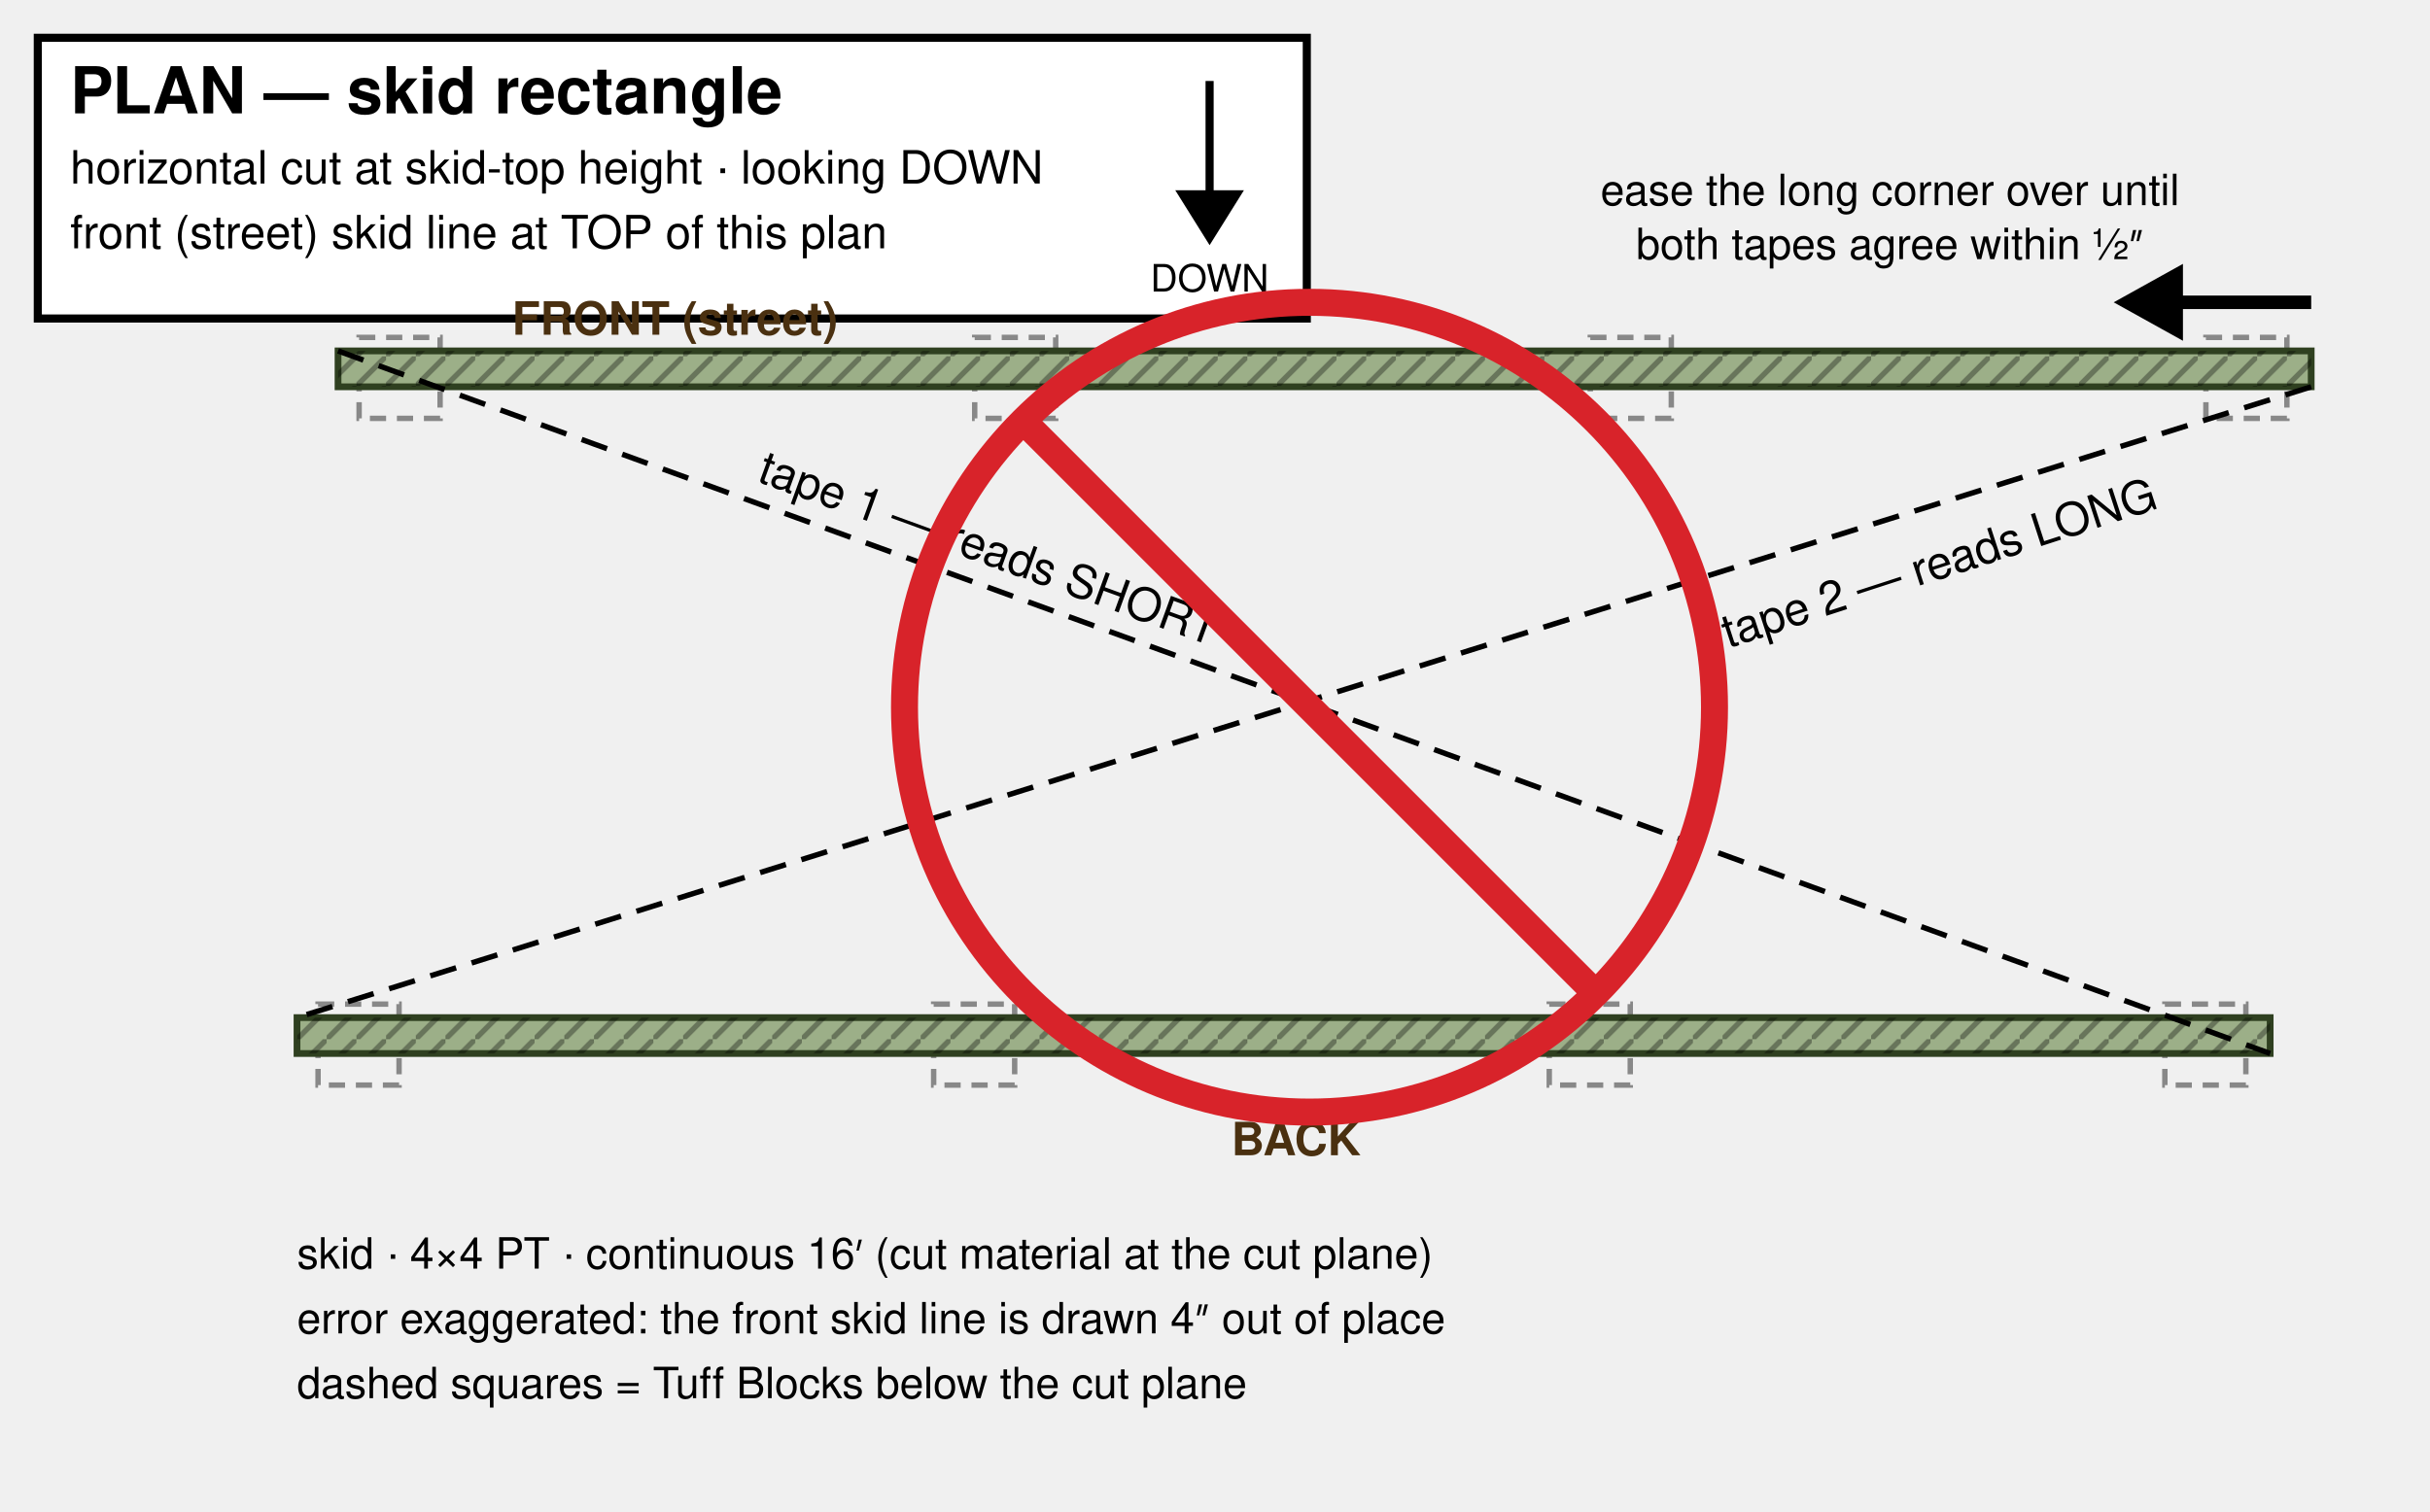
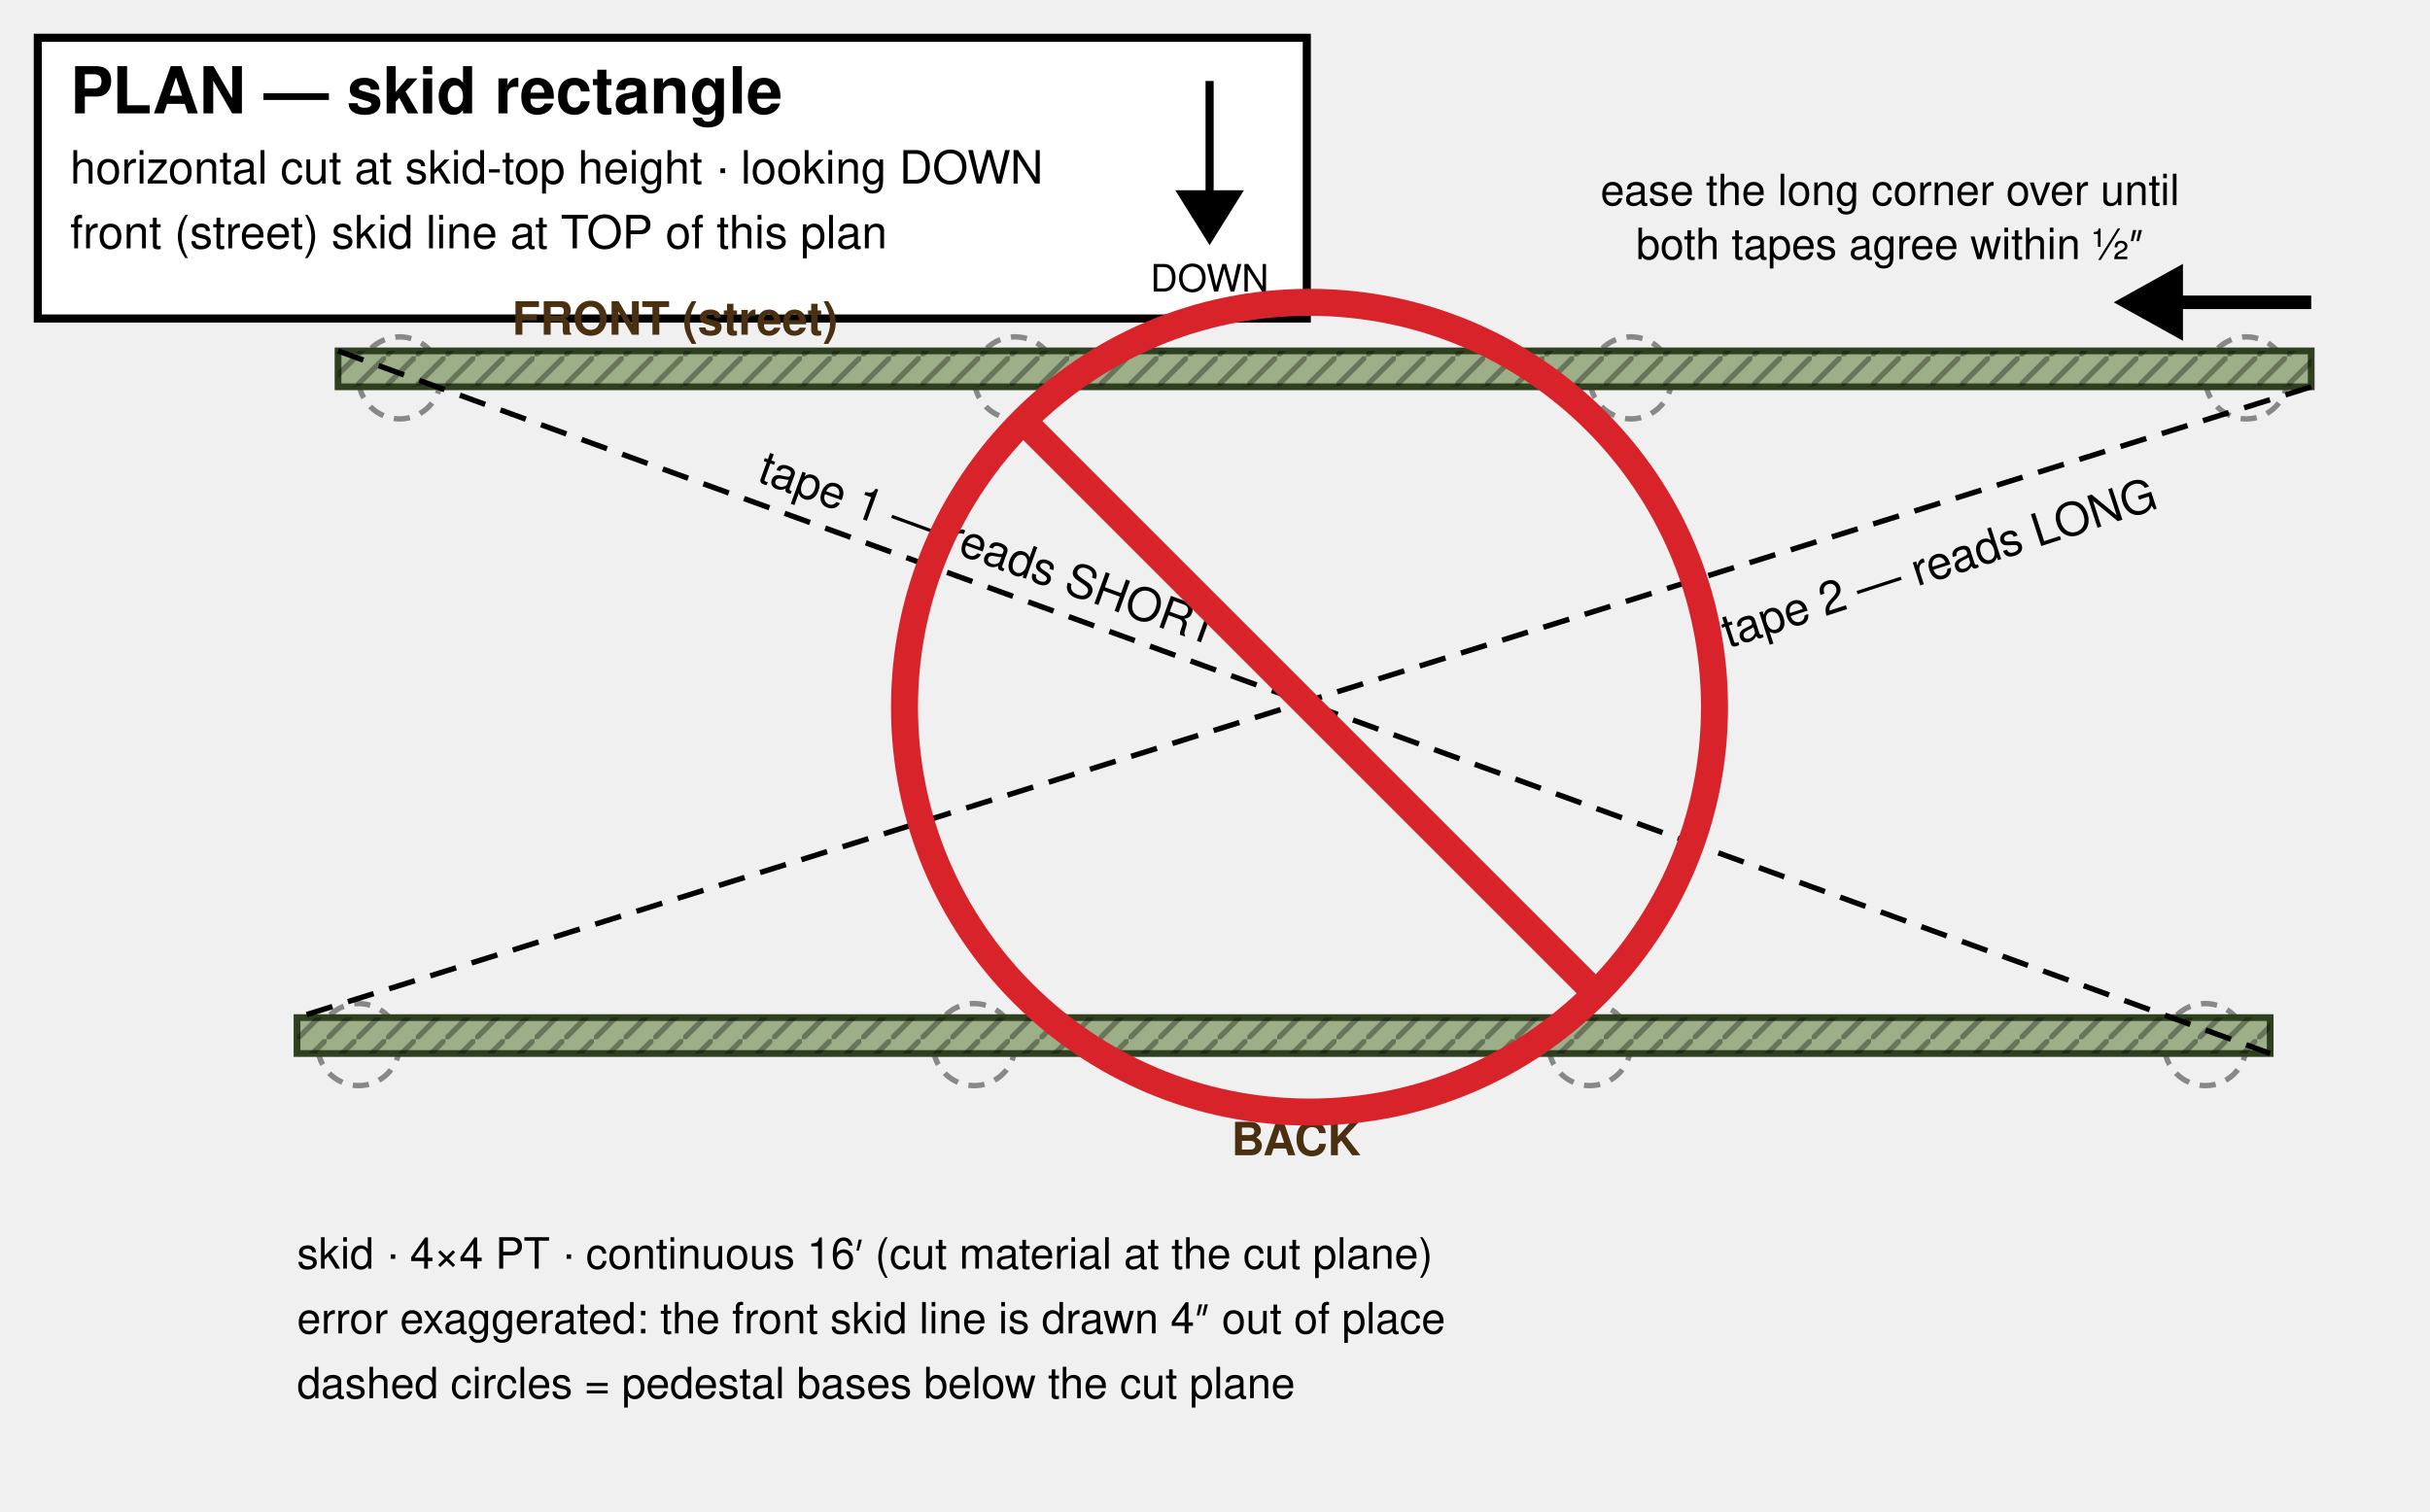
<svg xmlns="http://www.w3.org/2000/svg" viewBox="0 0 900 560" font-family="Helvetica, Arial, sans-serif" role="img" aria-label="Plan of the skid rectangle looking down, skewed out of square, with the two diagonals reading different lengths and a prohibition ring.">
  <defs>
    <pattern id="cut" width="11" height="11" patternUnits="userSpaceOnUse">
      <path d="M -2 13 L 13 -2" stroke="#00000055" stroke-width="2" fill="none" />
    </pattern>
  </defs>
  <g>
    <rect x="14" y="14" width="470" height="104" fill="#fff" stroke="#000" stroke-width="3" />
    <text x="26" y="42" font-size="24" font-weight="bold">PLAN — skid rectangle</text>
    <text x="26" y="68" font-size="17">horizontal cut at skid-top height · looking DOWN</text>
    <text x="26" y="92" font-size="17">front (street) skid line at TOP of this plan</text>
    <g stroke="#000" stroke-width="3" fill="#000">
      <line x1="448" y1="30" x2="448" y2="76" />
      <path d="M 448 88 L 438 72 L 458 72 Z" />
    </g>
    <text x="448" y="108" font-size="14" text-anchor="middle">DOWN</text>
  </g>
  <text x="250" y="124" font-size="17" font-weight="bold" fill="#4a3010" text-anchor="middle">FRONT (street)</text>
  <text x="480" y="428" font-size="17" font-weight="bold" fill="#4a3010" text-anchor="middle">BACK</text>
  <g fill="none" stroke="#888" stroke-width="2" stroke-dasharray="6 4">
-     <rect x="117.8" y="372" width="30" height="30" />
-     <rect x="345.8" y="372" width="30" height="30" />
-     <rect x="573.8" y="372" width="30" height="30" />
-     <rect x="801.8" y="372" width="30" height="30" />
-     <rect x="133" y="125" width="30" height="30" />
-     <rect x="361" y="125" width="30" height="30" />
-     <rect x="589" y="125" width="30" height="30" />
-     <rect x="817" y="125" width="30" height="30" />
+     <circle cx="132.8" cy="387" r="15.2" />
+     <circle cx="360.8" cy="387" r="15.2" />
+     <circle cx="588.8" cy="387" r="15.2" />
+     <circle cx="816.8" cy="387" r="15.2" />
+     <circle cx="148" cy="140" r="15.2" />
+     <circle cx="376" cy="140" r="15.2" />
+     <circle cx="604" cy="140" r="15.2" />
+     <circle cx="832" cy="140" r="15.2" />
  </g>
  <rect x="110" y="377" width="730.8" height="13.3" fill="#9caf88" stroke="#2f4020" stroke-width="2.5" />
  <rect x="110" y="377" width="730.8" height="13.3" fill="url(#cut)" />
  <rect x="125.2" y="130" width="730.8" height="13.3" fill="#9caf88" stroke="#2f4020" stroke-width="2.5" />
  <rect x="125.2" y="130" width="730.8" height="13.3" fill="url(#cut)" />
  <g stroke="#000" stroke-width="2" stroke-dasharray="10 6">
    <line x1="125.2" y1="130" x2="840.8" y2="390.3" />
    <line x1="856" y1="143.3" x2="110" y2="377" />
  </g>
  <text x="280" y="178" font-size="17" fill="#000" transform="rotate(20 280 178)">tape 1 — reads SHORT</text>
  <text x="640" y="240" font-size="17" fill="#000" transform="rotate(-18 640 240)">tape 2 — reads LONG</text>
  <g stroke="#d8232a" stroke-width="10" fill="none">
    <circle cx="485" cy="262" r="150" />
    <line x1="379" y1="156" x2="591" y2="368" />
  </g>
  <g stroke="#000" stroke-width="5" fill="#000">
    <line x1="856" y1="112" x2="800" y2="112" />
    <path d="M 788 112 L 806 102 L 806 122 Z" />
  </g>
  <text x="700" y="76" font-size="16" fill="#000" text-anchor="middle">ease the long corner over until</text>
  <text x="700" y="96" font-size="16" fill="#000" text-anchor="middle">both tapes agree within ½″</text>
  <text x="110" y="470" font-size="16" fill="#000">skid · 4×4 PT · continuous 16′ (cut material at the cut plane)</text>
  <text x="110" y="494" font-size="16" fill="#000">error exaggerated: the front skid line is drawn 4″ out of place</text>
-   <text x="110" y="518" font-size="16" fill="#000">dashed squares = Tuff Blocks below the cut plane</text>
+   <text x="110" y="518" font-size="16" fill="#000">dashed circles = pedestal bases below the cut plane</text>
</svg>
